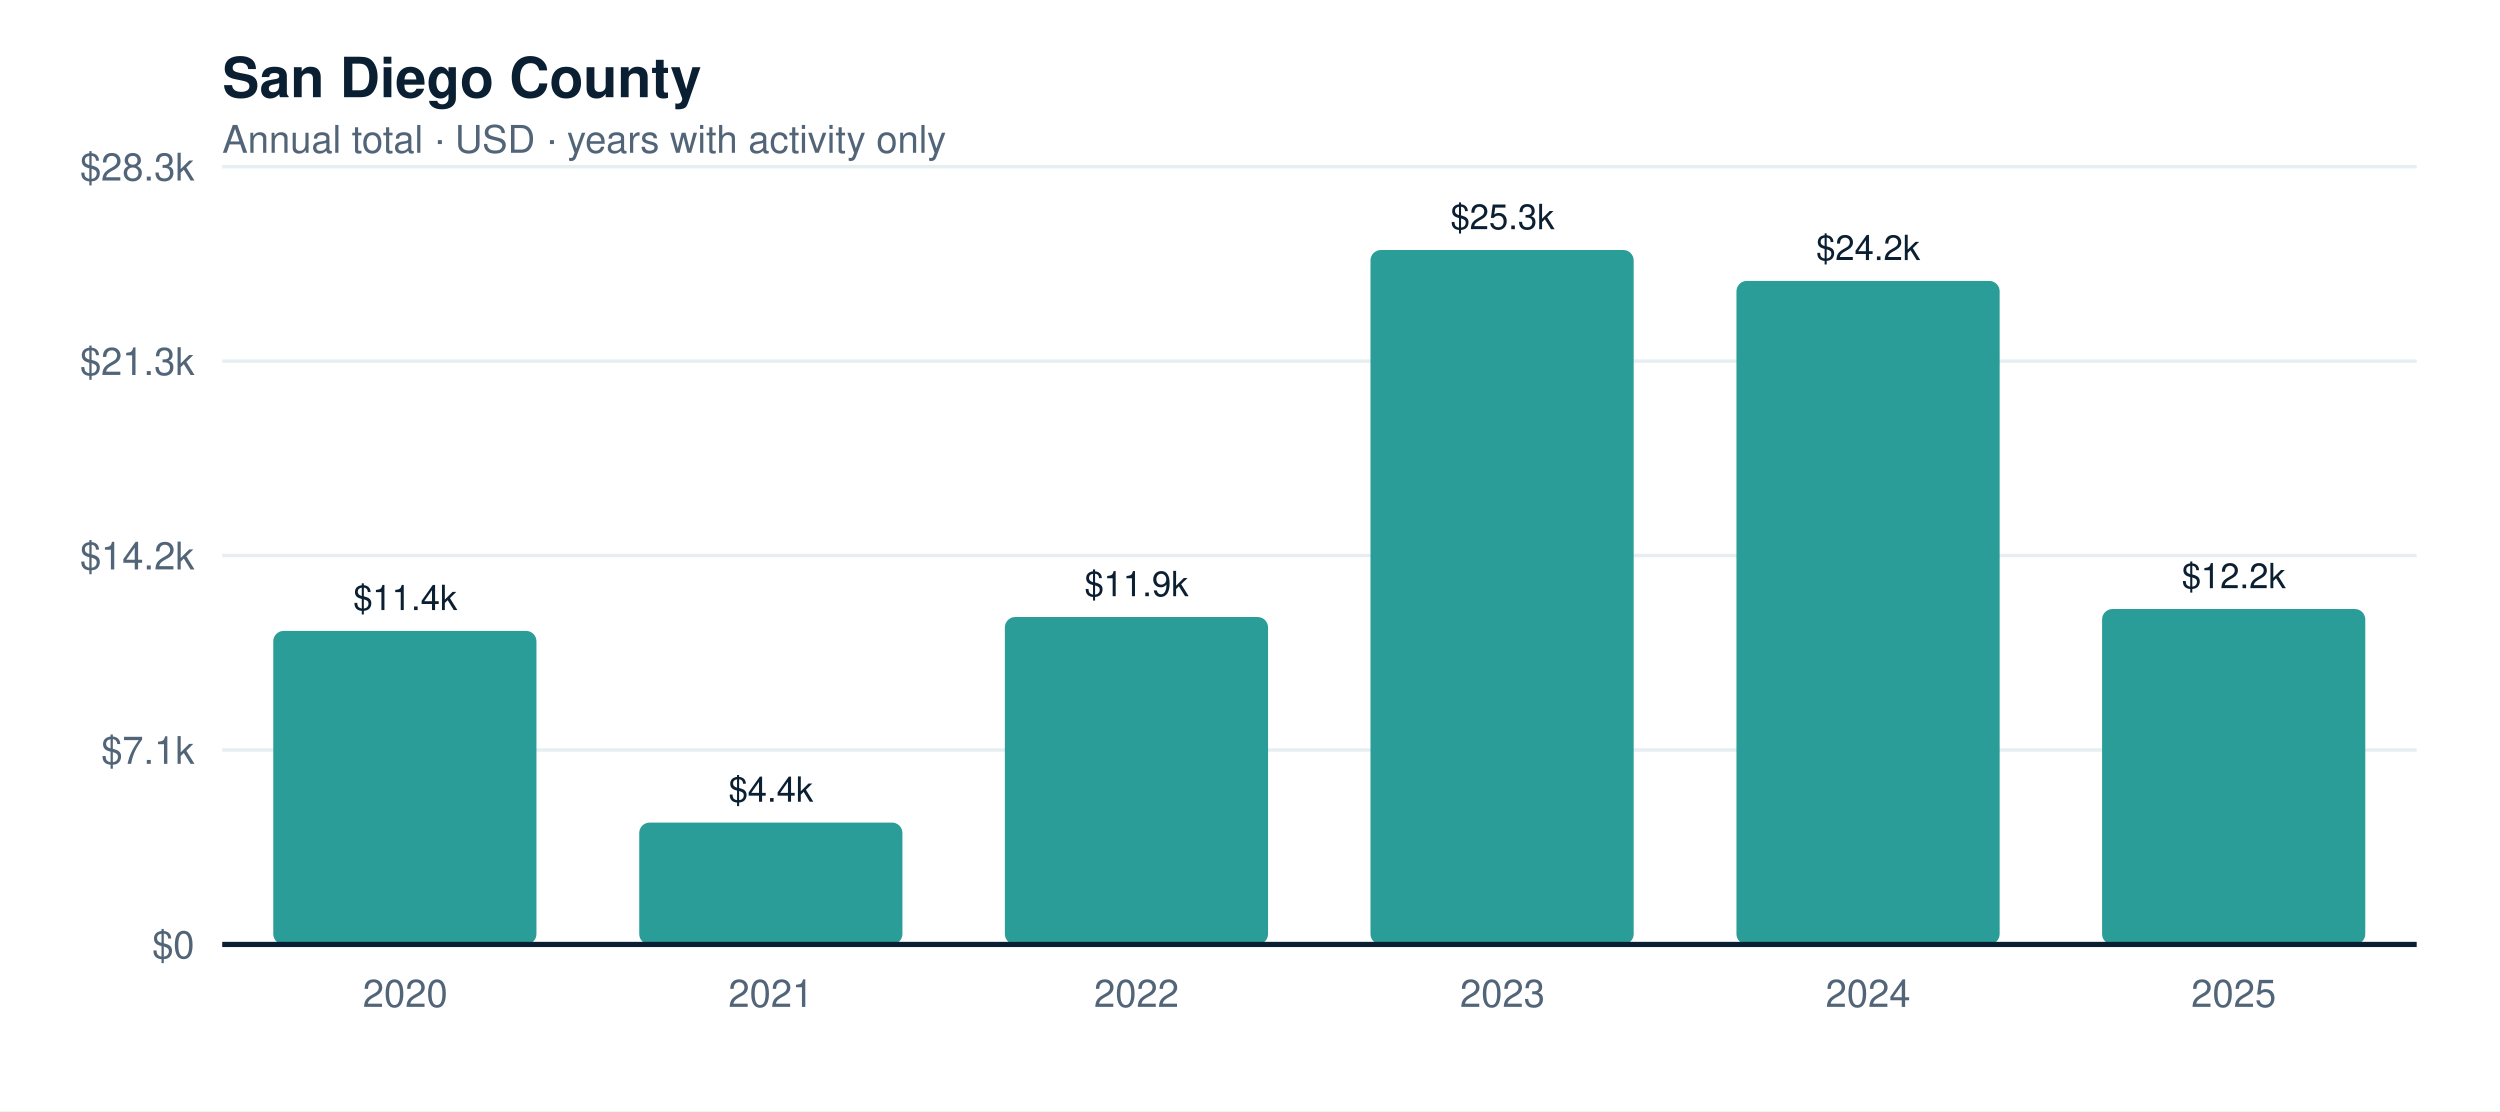
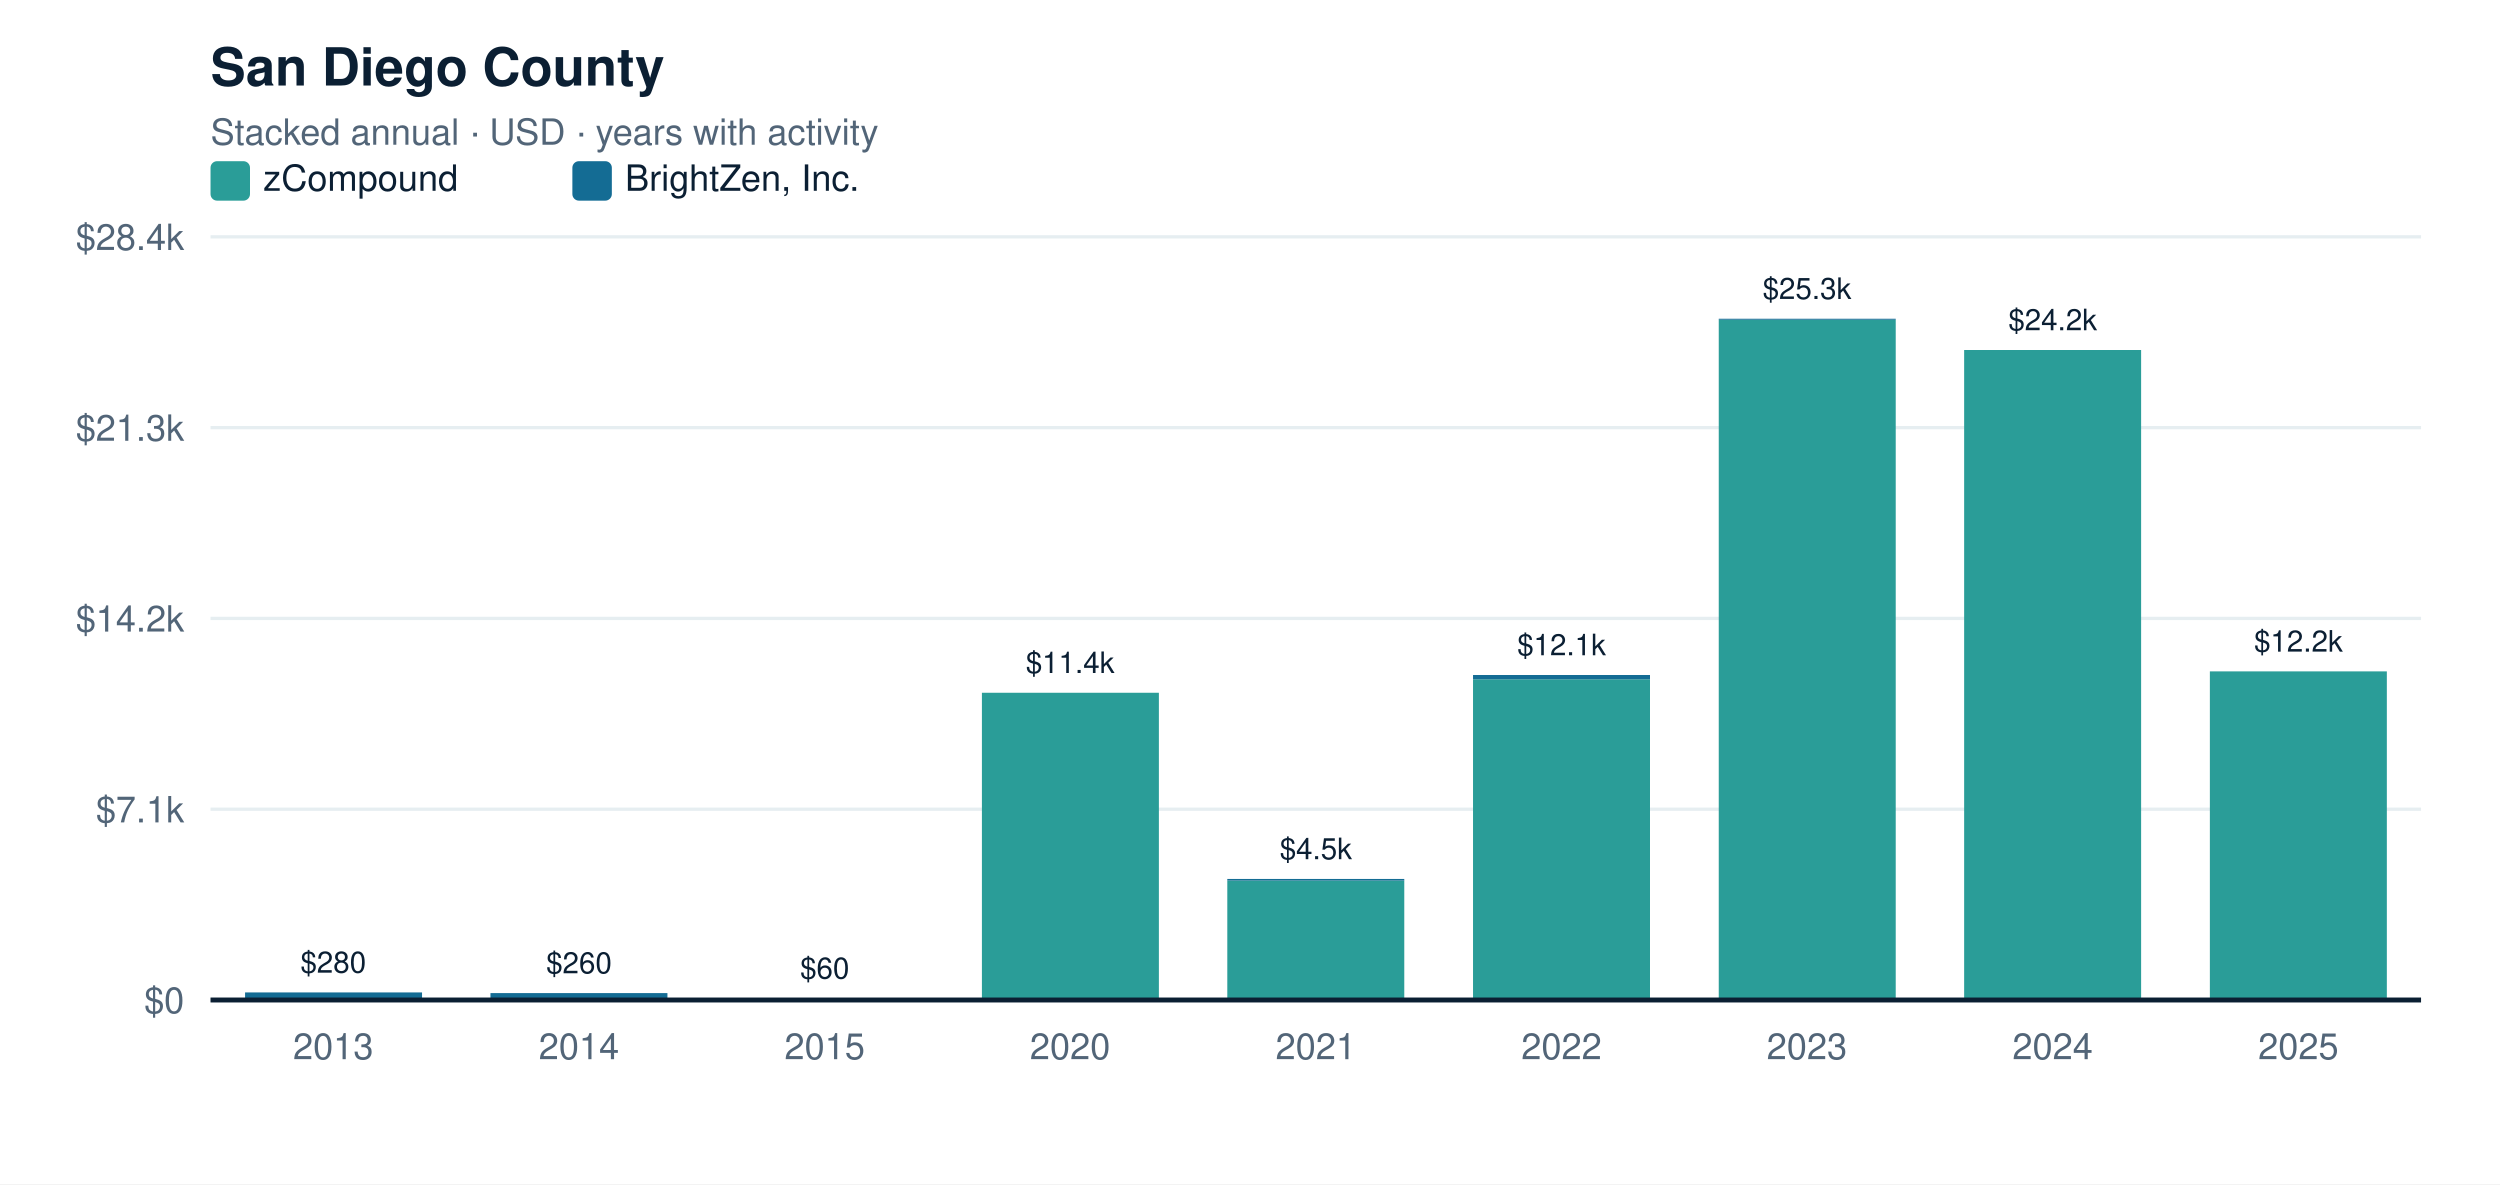
- <svg xmlns="http://www.w3.org/2000/svg" width="720" height="320" viewBox="0 0 720 320" role="img" aria-label="San Diego County annual expenses">
-   <rect width="720" height="320" fill="#ffffff" />
-   <text x="64" y="28" font-family="DM Sans, Helvetica, Arial, sans-serif" font-size="16" font-weight="700" fill="#0b1f33">San Diego County</text>
-   <text x="64" y="44" font-family="DM Sans, Helvetica, Arial, sans-serif" font-size="11" fill="#526578">Annual total · USD · years with activity only</text>
-   <line x1="64" y1="272.0" x2="696" y2="272.0" stroke="#e6eef1" stroke-width="1" />
-   <text x="56" y="276.0" text-anchor="end" font-family="DM Sans, Helvetica, Arial, sans-serif" font-size="11" fill="#526578">$0</text>
-   <line x1="64" y1="216.0" x2="696" y2="216.0" stroke="#e6eef1" stroke-width="1" />
-   <text x="56" y="220.0" text-anchor="end" font-family="DM Sans, Helvetica, Arial, sans-serif" font-size="11" fill="#526578">$7.1k</text>
-   <line x1="64" y1="160.0" x2="696" y2="160.0" stroke="#e6eef1" stroke-width="1" />
-   <text x="56" y="164.0" text-anchor="end" font-family="DM Sans, Helvetica, Arial, sans-serif" font-size="11" fill="#526578">$14.2k</text>
-   <line x1="64" y1="104.0" x2="696" y2="104.0" stroke="#e6eef1" stroke-width="1" />
-   <text x="56" y="108.0" text-anchor="end" font-family="DM Sans, Helvetica, Arial, sans-serif" font-size="11" fill="#526578">$21.3k</text>
-   <line x1="64" y1="48.0" x2="696" y2="48.0" stroke="#e6eef1" stroke-width="1" />
-   <text x="56" y="52.0" text-anchor="end" font-family="DM Sans, Helvetica, Arial, sans-serif" font-size="11" fill="#526578">$28.3k</text>
-   <rect x="78.7" y="181.7" width="75.8" height="90.3" fill="#2a9d98" rx="3" />
-   <text x="116.7" y="175.7" text-anchor="middle" font-family="DM Sans, Helvetica, Arial, sans-serif" font-size="10" fill="#0b1f33">$11.4k</text>
-   <text x="116.7" y="290" text-anchor="middle" font-family="DM Sans, Helvetica, Arial, sans-serif" font-size="11" fill="#526578">2020</text>
-   <rect x="184.1" y="236.9" width="75.8" height="35.1" fill="#2a9d98" rx="3" />
-   <text x="222.0" y="230.9" text-anchor="middle" font-family="DM Sans, Helvetica, Arial, sans-serif" font-size="10" fill="#0b1f33">$4.4k</text>
-   <text x="222.0" y="290" text-anchor="middle" font-family="DM Sans, Helvetica, Arial, sans-serif" font-size="11" fill="#526578">2021</text>
-   <rect x="289.4" y="177.7" width="75.8" height="94.3" fill="#2a9d98" rx="3" />
-   <text x="327.3" y="171.7" text-anchor="middle" font-family="DM Sans, Helvetica, Arial, sans-serif" font-size="10" fill="#0b1f33">$11.9k</text>
-   <text x="327.3" y="290" text-anchor="middle" font-family="DM Sans, Helvetica, Arial, sans-serif" font-size="11" fill="#526578">2022</text>
-   <rect x="394.7" y="72.0" width="75.8" height="200.0" fill="#2a9d98" rx="3" />
-   <text x="432.7" y="66.0" text-anchor="middle" font-family="DM Sans, Helvetica, Arial, sans-serif" font-size="10" fill="#0b1f33">$25.3k</text>
-   <text x="432.7" y="290" text-anchor="middle" font-family="DM Sans, Helvetica, Arial, sans-serif" font-size="11" fill="#526578">2023</text>
-   <rect x="500.1" y="80.9" width="75.8" height="191.1" fill="#2a9d98" rx="3" />
-   <text x="538.0" y="74.9" text-anchor="middle" font-family="DM Sans, Helvetica, Arial, sans-serif" font-size="10" fill="#0b1f33">$24.2k</text>
-   <text x="538.0" y="290" text-anchor="middle" font-family="DM Sans, Helvetica, Arial, sans-serif" font-size="11" fill="#526578">2024</text>
-   <rect x="605.4" y="175.4" width="75.8" height="96.6" fill="#2a9d98" rx="3" />
-   <text x="643.3" y="169.4" text-anchor="middle" font-family="DM Sans, Helvetica, Arial, sans-serif" font-size="10" fill="#0b1f33">$12.2k</text>
-   <text x="643.3" y="290" text-anchor="middle" font-family="DM Sans, Helvetica, Arial, sans-serif" font-size="11" fill="#526578">2025</text>
-   <line x1="64" y1="272" x2="696" y2="272" stroke="#0b1f33" stroke-width="1.5" />
+ <svg xmlns="http://www.w3.org/2000/svg" width="760" height="360" viewBox="0 0 760 360" role="img" aria-label="San Diego County stacked annual expenses zCompound vs BrightZen">
+   <rect width="760" height="360" fill="#ffffff" />
+   <text x="64" y="26" font-family="DM Sans, Helvetica, Arial, sans-serif" font-size="16" font-weight="700" fill="#0b1f33">San Diego County</text>
+   <text x="64" y="44" font-family="DM Sans, Helvetica, Arial, sans-serif" font-size="11" fill="#526578">Stacked annual · USD · years with activity</text>
+   <rect x="64" y="49" width="12" height="12" rx="2" fill="#2a9d98" />
+   <text x="80" y="58" font-family="DM Sans, Helvetica, Arial, sans-serif" font-size="11" fill="#0b1f33">zCompound</text>
+   <rect x="174" y="49" width="12" height="12" rx="2" fill="#146c94" />
+   <text x="190" y="58" font-family="DM Sans, Helvetica, Arial, sans-serif" font-size="11" fill="#0b1f33">BrightZen, Inc.</text>
+   <line x1="64" y1="304.0" x2="736" y2="304.0" stroke="#e6eef1" stroke-width="1" />
+   <text x="56" y="308.0" text-anchor="end" font-family="DM Sans, Helvetica, Arial, sans-serif" font-size="11" fill="#526578">$0</text>
+   <line x1="64" y1="246.0" x2="736" y2="246.0" stroke="#e6eef1" stroke-width="1" />
+   <text x="56" y="250.0" text-anchor="end" font-family="DM Sans, Helvetica, Arial, sans-serif" font-size="11" fill="#526578">$7.1k</text>
+   <line x1="64" y1="188.0" x2="736" y2="188.0" stroke="#e6eef1" stroke-width="1" />
+   <text x="56" y="192.0" text-anchor="end" font-family="DM Sans, Helvetica, Arial, sans-serif" font-size="11" fill="#526578">$14.2k</text>
+   <line x1="64" y1="130.0" x2="736" y2="130.0" stroke="#e6eef1" stroke-width="1" />
+   <text x="56" y="134.0" text-anchor="end" font-family="DM Sans, Helvetica, Arial, sans-serif" font-size="11" fill="#526578">$21.3k</text>
+   <line x1="64" y1="72.0" x2="736" y2="72.0" stroke="#e6eef1" stroke-width="1" />
+   <text x="56" y="76.0" text-anchor="end" font-family="DM Sans, Helvetica, Arial, sans-serif" font-size="11" fill="#526578">$28.4k</text>
+   <rect x="74.5" y="301.7" width="53.8" height="2.3" fill="#146c94" rx="0" />
+   <text x="101.3" y="295.7" text-anchor="middle" font-family="DM Sans, Helvetica, Arial, sans-serif" font-size="9" fill="#0b1f33">$280</text>
+   <text x="101.3" y="322" text-anchor="middle" font-family="DM Sans, Helvetica, Arial, sans-serif" font-size="11" fill="#526578">2013</text>
+   <rect x="149.1" y="301.9" width="53.8" height="2.1" fill="#146c94" rx="0" />
+   <text x="176.0" y="295.9" text-anchor="middle" font-family="DM Sans, Helvetica, Arial, sans-serif" font-size="9" fill="#0b1f33">$260</text>
+   <text x="176.0" y="322" text-anchor="middle" font-family="DM Sans, Helvetica, Arial, sans-serif" font-size="11" fill="#526578">2014</text>
+   <rect x="223.8" y="303.5" width="53.8" height="0.5" fill="#146c94" rx="0" />
+   <text x="250.7" y="297.5" text-anchor="middle" font-family="DM Sans, Helvetica, Arial, sans-serif" font-size="9" fill="#0b1f33">$60</text>
+   <text x="250.7" y="322" text-anchor="middle" font-family="DM Sans, Helvetica, Arial, sans-serif" font-size="11" fill="#526578">2015</text>
+   <rect x="298.5" y="210.6" width="53.8" height="93.4" fill="#2a9d98" rx="0" />
+   <text x="325.3" y="204.6" text-anchor="middle" font-family="DM Sans, Helvetica, Arial, sans-serif" font-size="9" fill="#0b1f33">$11.4k</text>
+   <text x="325.3" y="322" text-anchor="middle" font-family="DM Sans, Helvetica, Arial, sans-serif" font-size="11" fill="#526578">2020</text>
+   <rect x="373.1" y="267.7" width="53.8" height="36.3" fill="#2a9d98" rx="0" />
+   <rect x="373.1" y="267.2" width="53.8" height="0.5" fill="#146c94" rx="0" />
+   <text x="400.0" y="261.2" text-anchor="middle" font-family="DM Sans, Helvetica, Arial, sans-serif" font-size="9" fill="#0b1f33">$4.5k</text>
+   <text x="400.0" y="322" text-anchor="middle" font-family="DM Sans, Helvetica, Arial, sans-serif" font-size="11" fill="#526578">2021</text>
+   <rect x="447.8" y="206.5" width="53.8" height="97.5" fill="#2a9d98" rx="0" />
+   <rect x="447.8" y="205.2" width="53.8" height="1.3" fill="#146c94" rx="0" />
+   <text x="474.7" y="199.2" text-anchor="middle" font-family="DM Sans, Helvetica, Arial, sans-serif" font-size="9" fill="#0b1f33">$12.1k</text>
+   <text x="474.7" y="322" text-anchor="middle" font-family="DM Sans, Helvetica, Arial, sans-serif" font-size="11" fill="#526578">2022</text>
+   <rect x="522.5" y="97.2" width="53.8" height="206.8" fill="#2a9d98" rx="0" />
+   <rect x="522.5" y="96.9" width="53.8" height="0.3" fill="#146c94" rx="0" />
+   <text x="549.3" y="90.9" text-anchor="middle" font-family="DM Sans, Helvetica, Arial, sans-serif" font-size="9" fill="#0b1f33">$25.3k</text>
+   <text x="549.3" y="322" text-anchor="middle" font-family="DM Sans, Helvetica, Arial, sans-serif" font-size="11" fill="#526578">2023</text>
+   <rect x="597.1" y="106.4" width="53.8" height="197.6" fill="#2a9d98" rx="0" />
+   <text x="624.0" y="100.4" text-anchor="middle" font-family="DM Sans, Helvetica, Arial, sans-serif" font-size="9" fill="#0b1f33">$24.2k</text>
+   <text x="624.0" y="322" text-anchor="middle" font-family="DM Sans, Helvetica, Arial, sans-serif" font-size="11" fill="#526578">2024</text>
+   <rect x="671.8" y="204.1" width="53.8" height="99.9" fill="#2a9d98" rx="0" />
+   <text x="698.7" y="198.1" text-anchor="middle" font-family="DM Sans, Helvetica, Arial, sans-serif" font-size="9" fill="#0b1f33">$12.2k</text>
+   <text x="698.7" y="322" text-anchor="middle" font-family="DM Sans, Helvetica, Arial, sans-serif" font-size="11" fill="#526578">2025</text>
+   <line x1="64" y1="304" x2="736" y2="304" stroke="#0b1f33" stroke-width="1.5" />
</svg>
